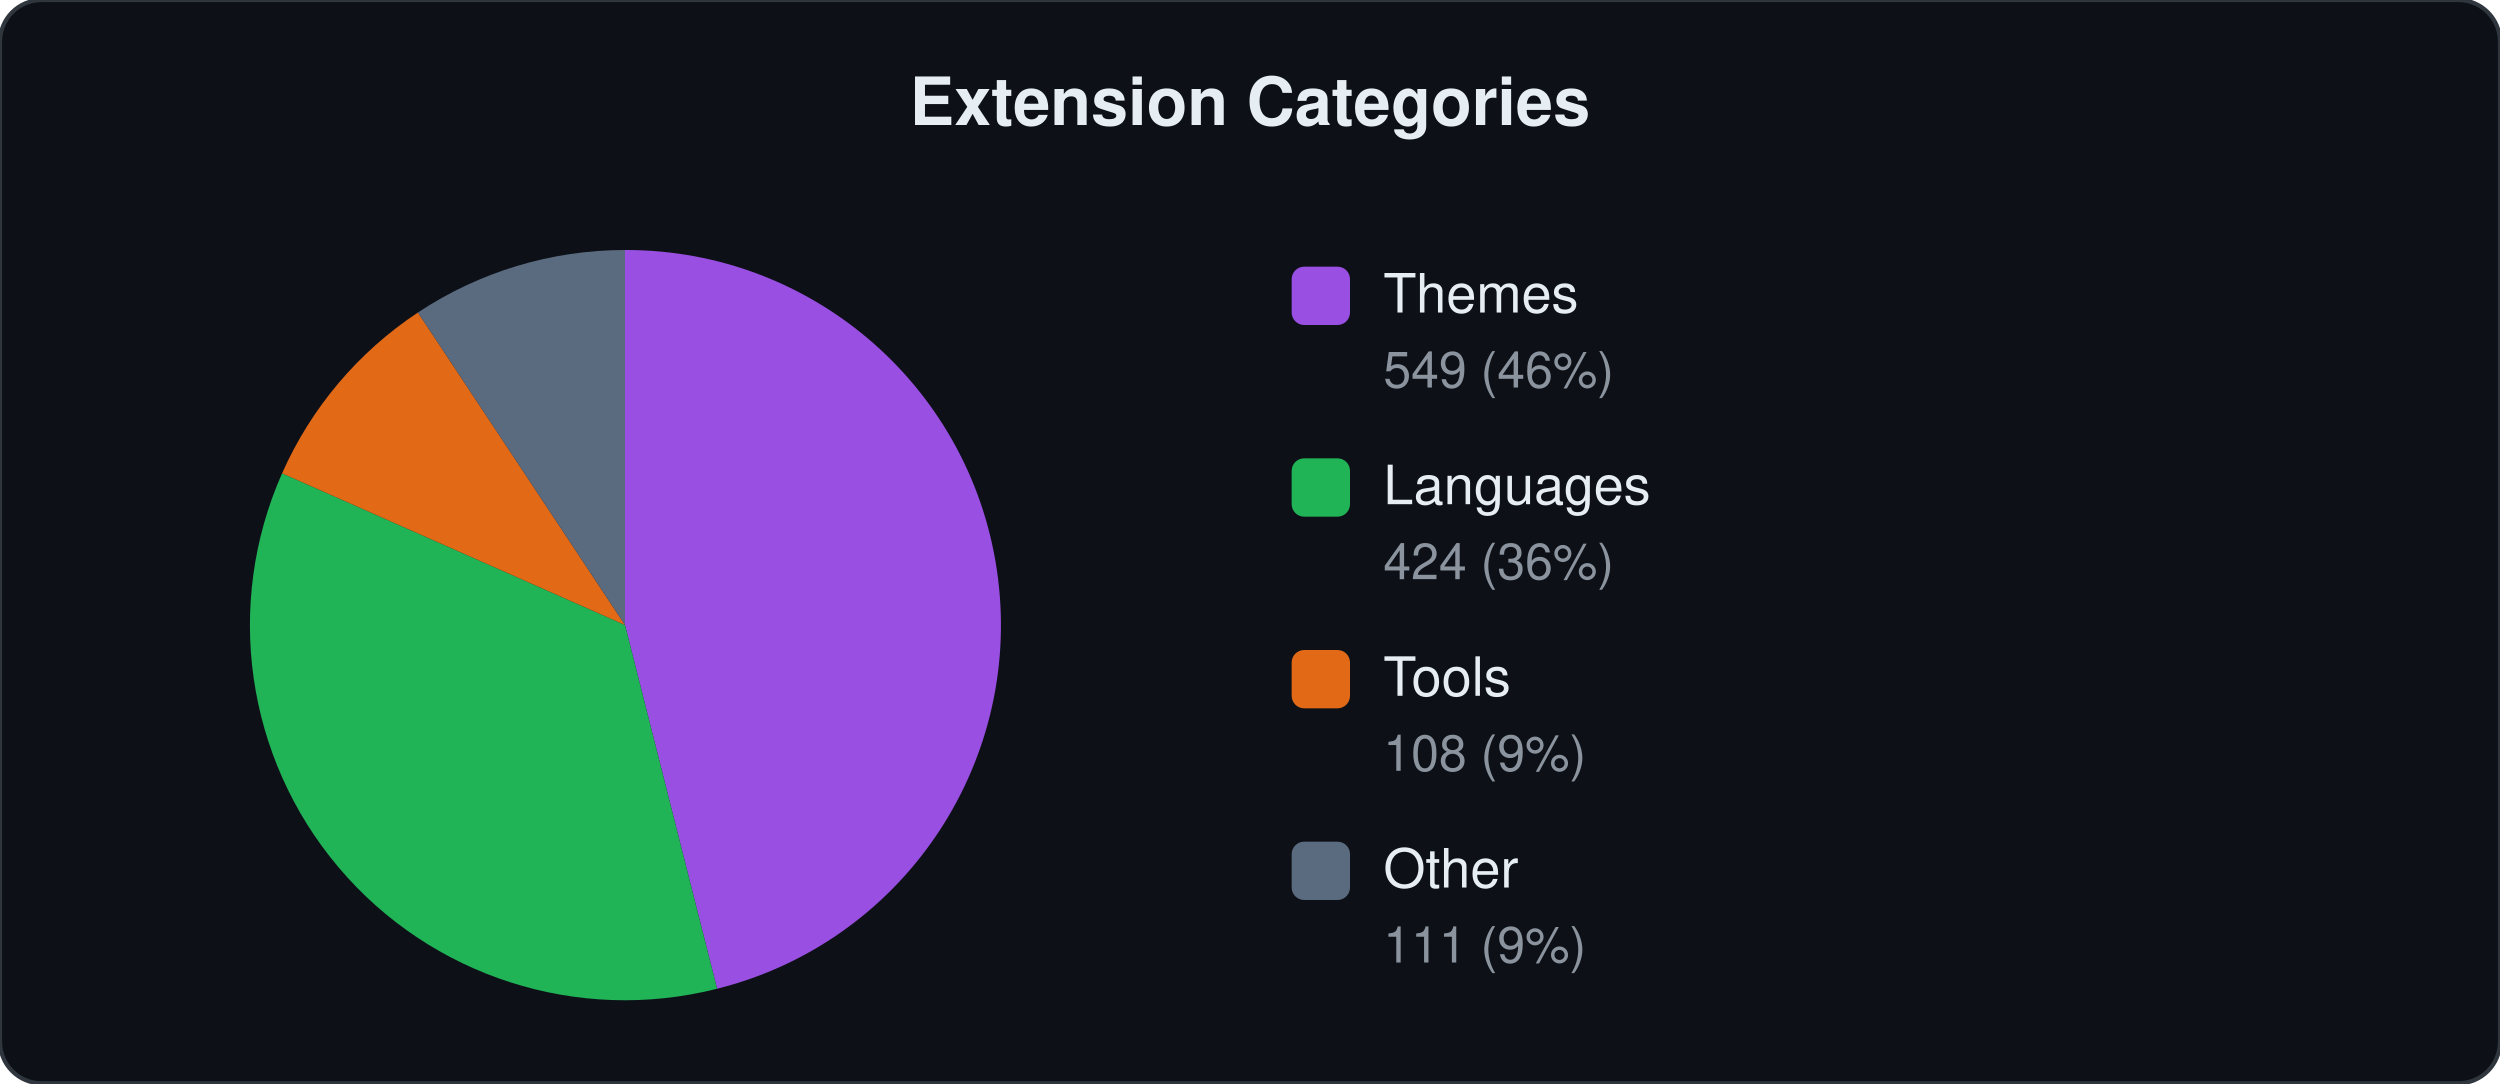
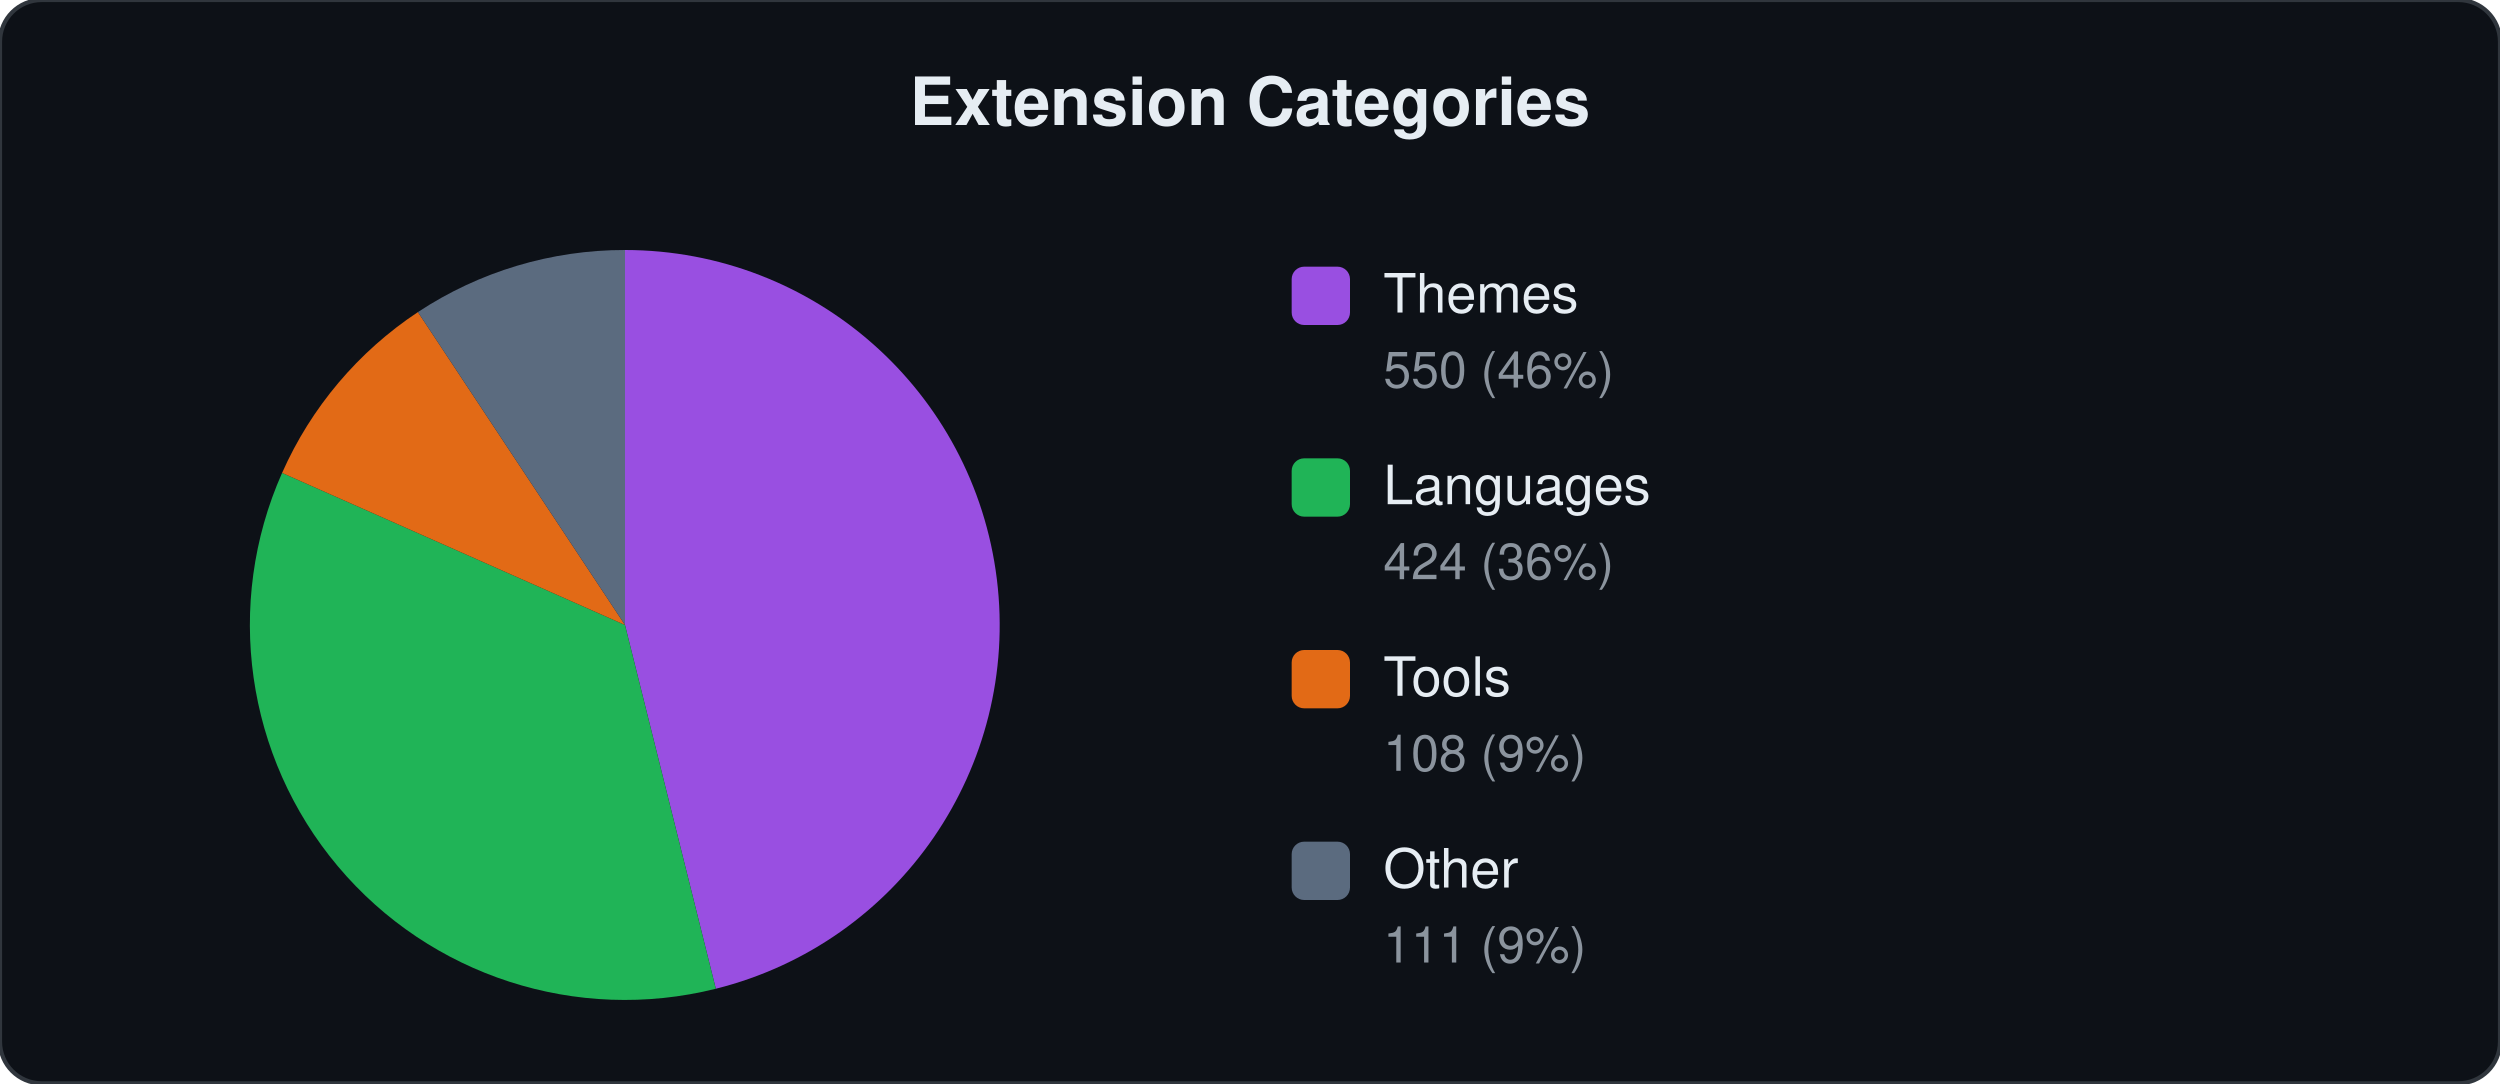
<svg xmlns="http://www.w3.org/2000/svg" viewBox="0 0 600 260" width="600" height="260">
  <style>text{font-family:-apple-system,BlinkMacSystemFont,"Segoe UI",Helvetica,Arial,sans-serif;fill:#e6edf3}.label{font-size:13px}.count{font-size:12px;fill:#8b949e}.title{font-size:16px;font-weight:600}</style>
  <rect width="600" height="260" rx="10" fill="#0d1117" stroke="#30363d" stroke-width="1" />
  <text x="300" y="30" text-anchor="middle" class="title">Extension Categories</text>
-   <path d="M150.0,150.0 L150.0,60.0 A90,90 0 0,1 172.1,237.3 Z" fill="#a855f7" opacity="0.9" />
-   <path d="M150.0,150.0 L172.1,237.3 A90,90 0 0,1 67.7,113.6 Z" fill="#22c55e" opacity="0.9" />
-   <path d="M150.0,150.0 L67.7,113.6 A90,90 0 0,1 100.3,75.0 Z" fill="#f97316" opacity="0.9" />
-   <path d="M150.0,150.0 L100.3,75.0 A90,90 0 0,1 150.0,60.0 Z" fill="#64748b" opacity="0.9" />
+   <path d="M150.0,150.0 L150.0,60.0 A90,90 0 0,1 171.8,237.3 Z" fill="#a855f7" opacity="0.9" />
+   <path d="M150.0,150.0 L171.8,237.3 A90,90 0 0,1 67.7,113.5 Z" fill="#22c55e" opacity="0.9" />
+   <path d="M150.0,150.0 L67.7,113.5 A90,90 0 0,1 100.3,74.9 Z" fill="#f97316" opacity="0.9" />
+   <path d="M150.0,150.0 L100.3,74.9 A90,90 0 0,1 150.0,60.0 Z" fill="#64748b" opacity="0.9" />
  <rect x="310" y="64" width="14" height="14" rx="3" fill="#a855f7" opacity="0.9" />
  <text x="332" y="75" class="label">Themes</text>
-   <text x="332" y="93" class="count">549 (46%)</text>
+   <text x="332" y="93" class="count">550 (46%)</text>
  <rect x="310" y="110" width="14" height="14" rx="3" fill="#22c55e" opacity="0.9" />
  <text x="332" y="121" class="label">Languages</text>
  <text x="332" y="139" class="count">424 (36%)</text>
  <rect x="310" y="156" width="14" height="14" rx="3" fill="#f97316" opacity="0.9" />
  <text x="332" y="167" class="label">Tools</text>
  <text x="332" y="185" class="count">108 (9%)</text>
  <rect x="310" y="202" width="14" height="14" rx="3" fill="#64748b" opacity="0.9" />
  <text x="332" y="213" class="label">Other</text>
  <text x="332" y="231" class="count">111 (9%)</text>
</svg>
